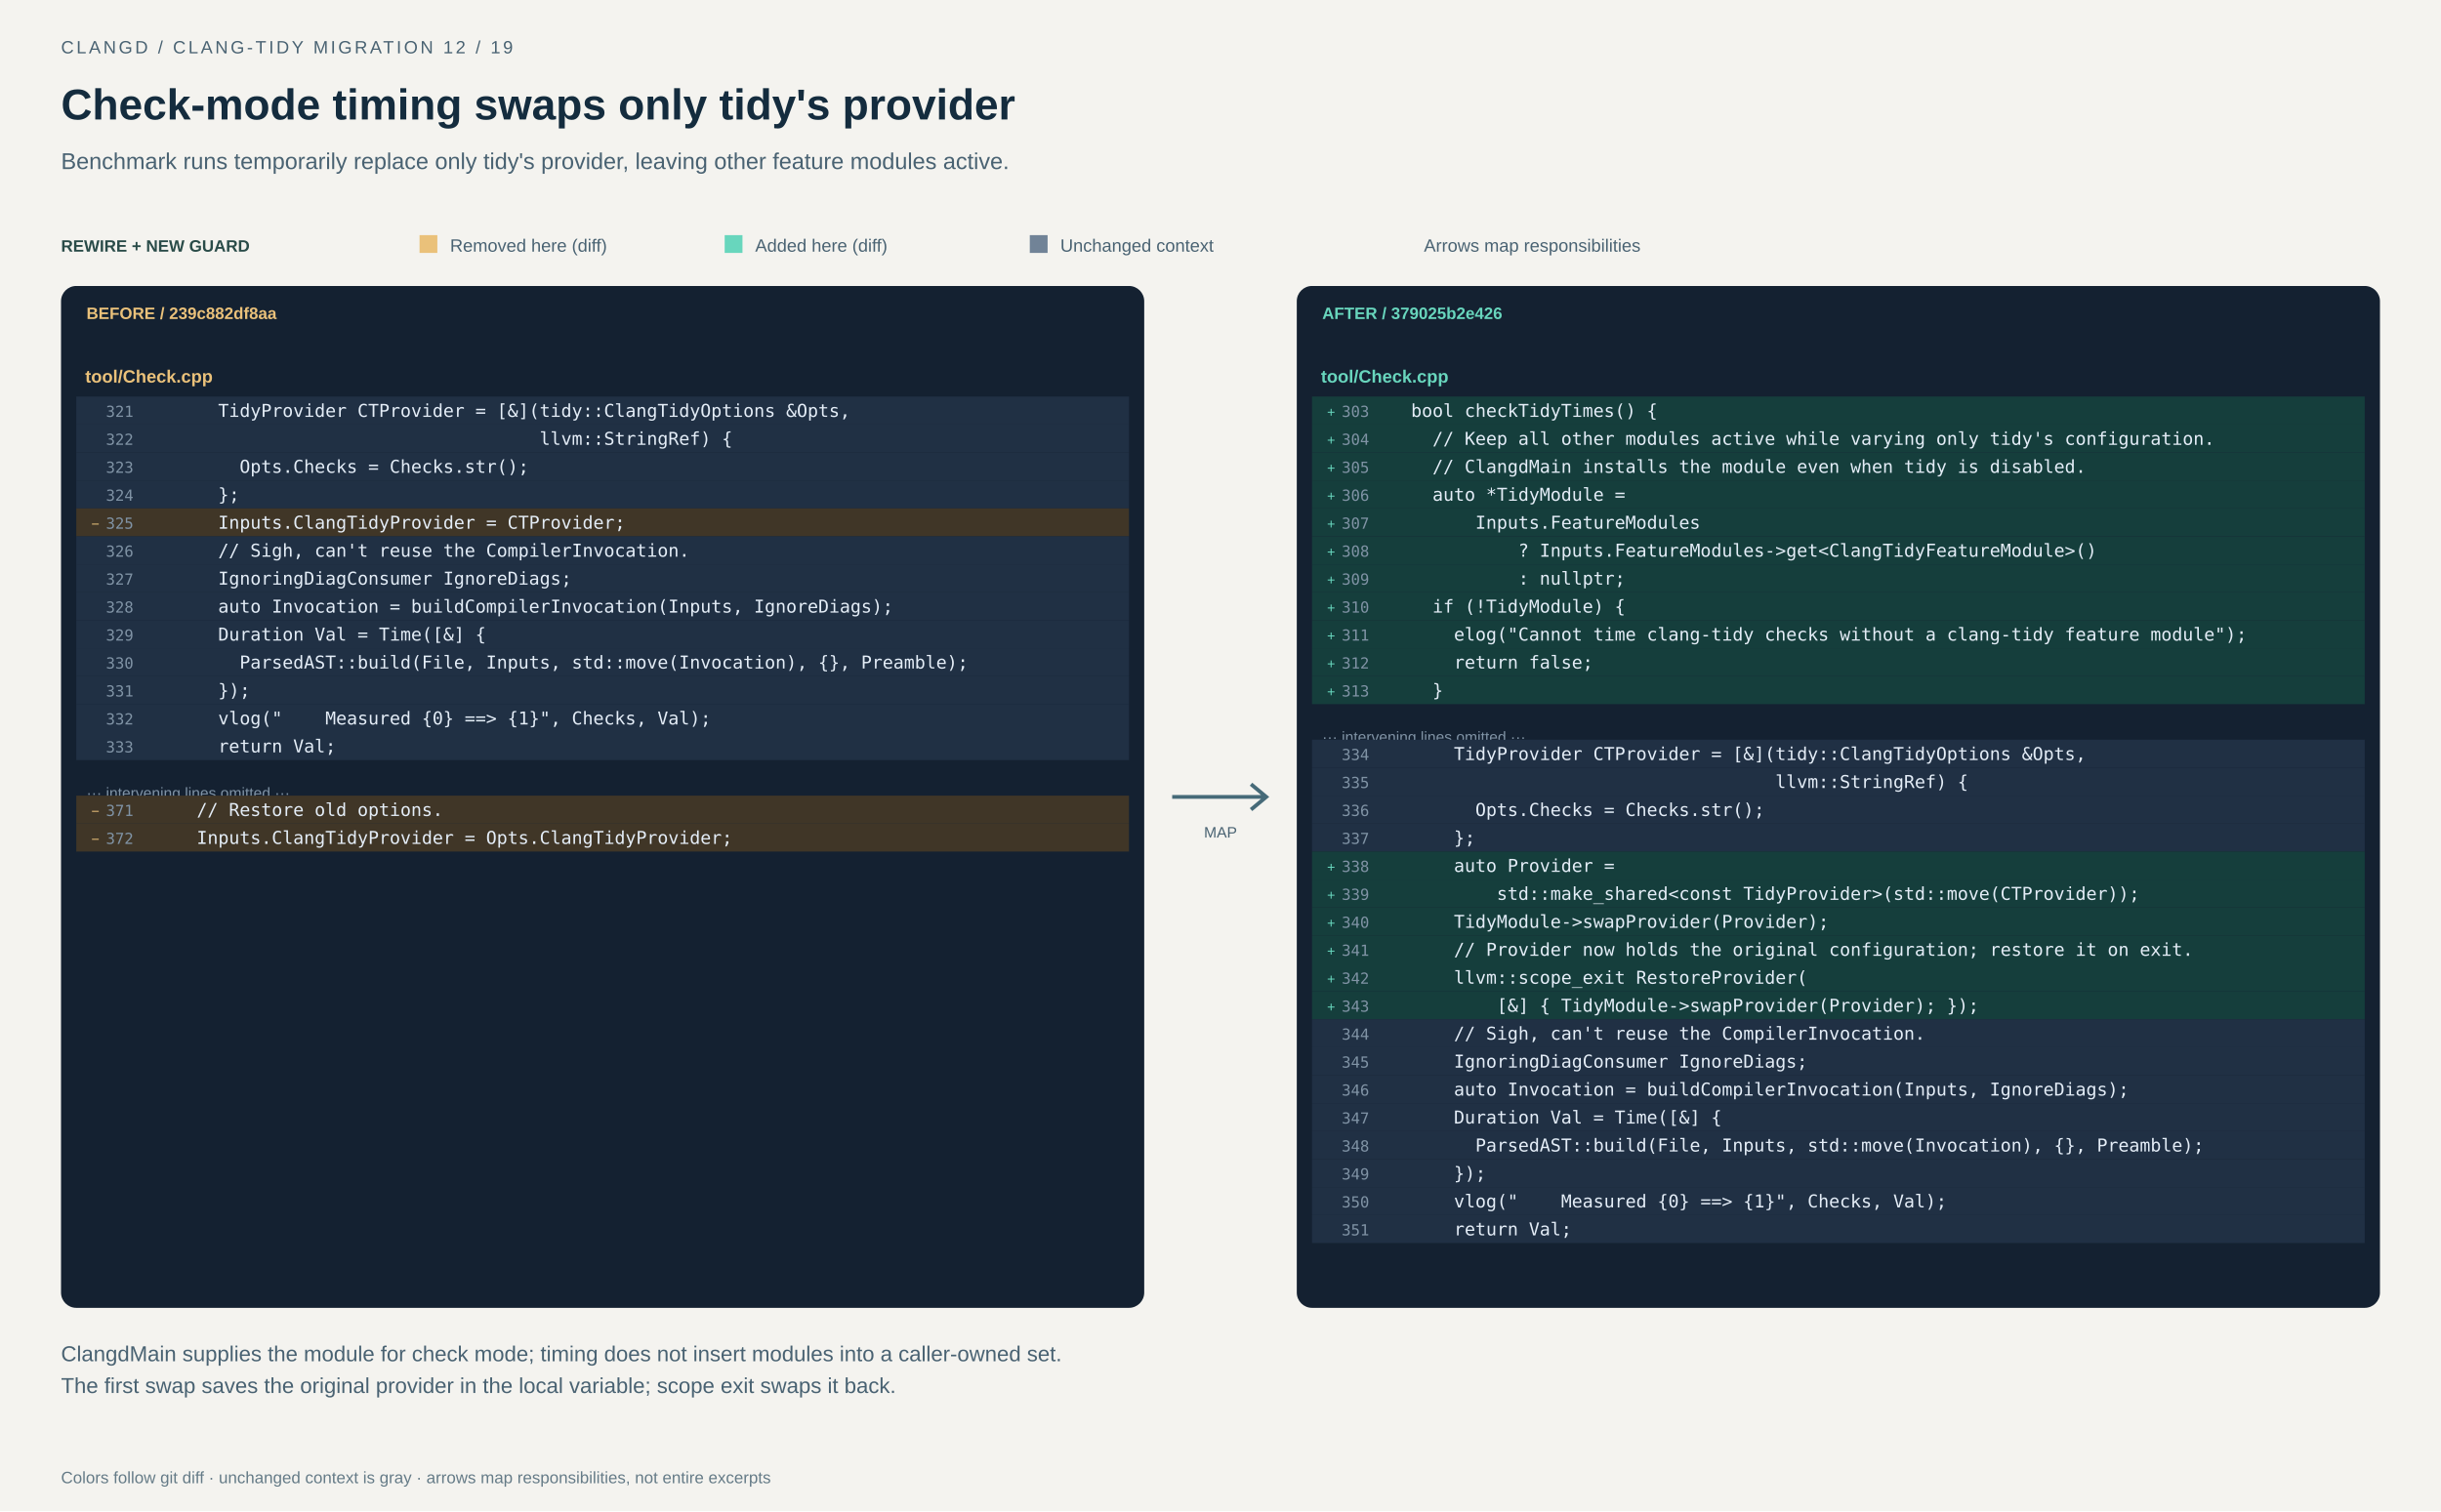
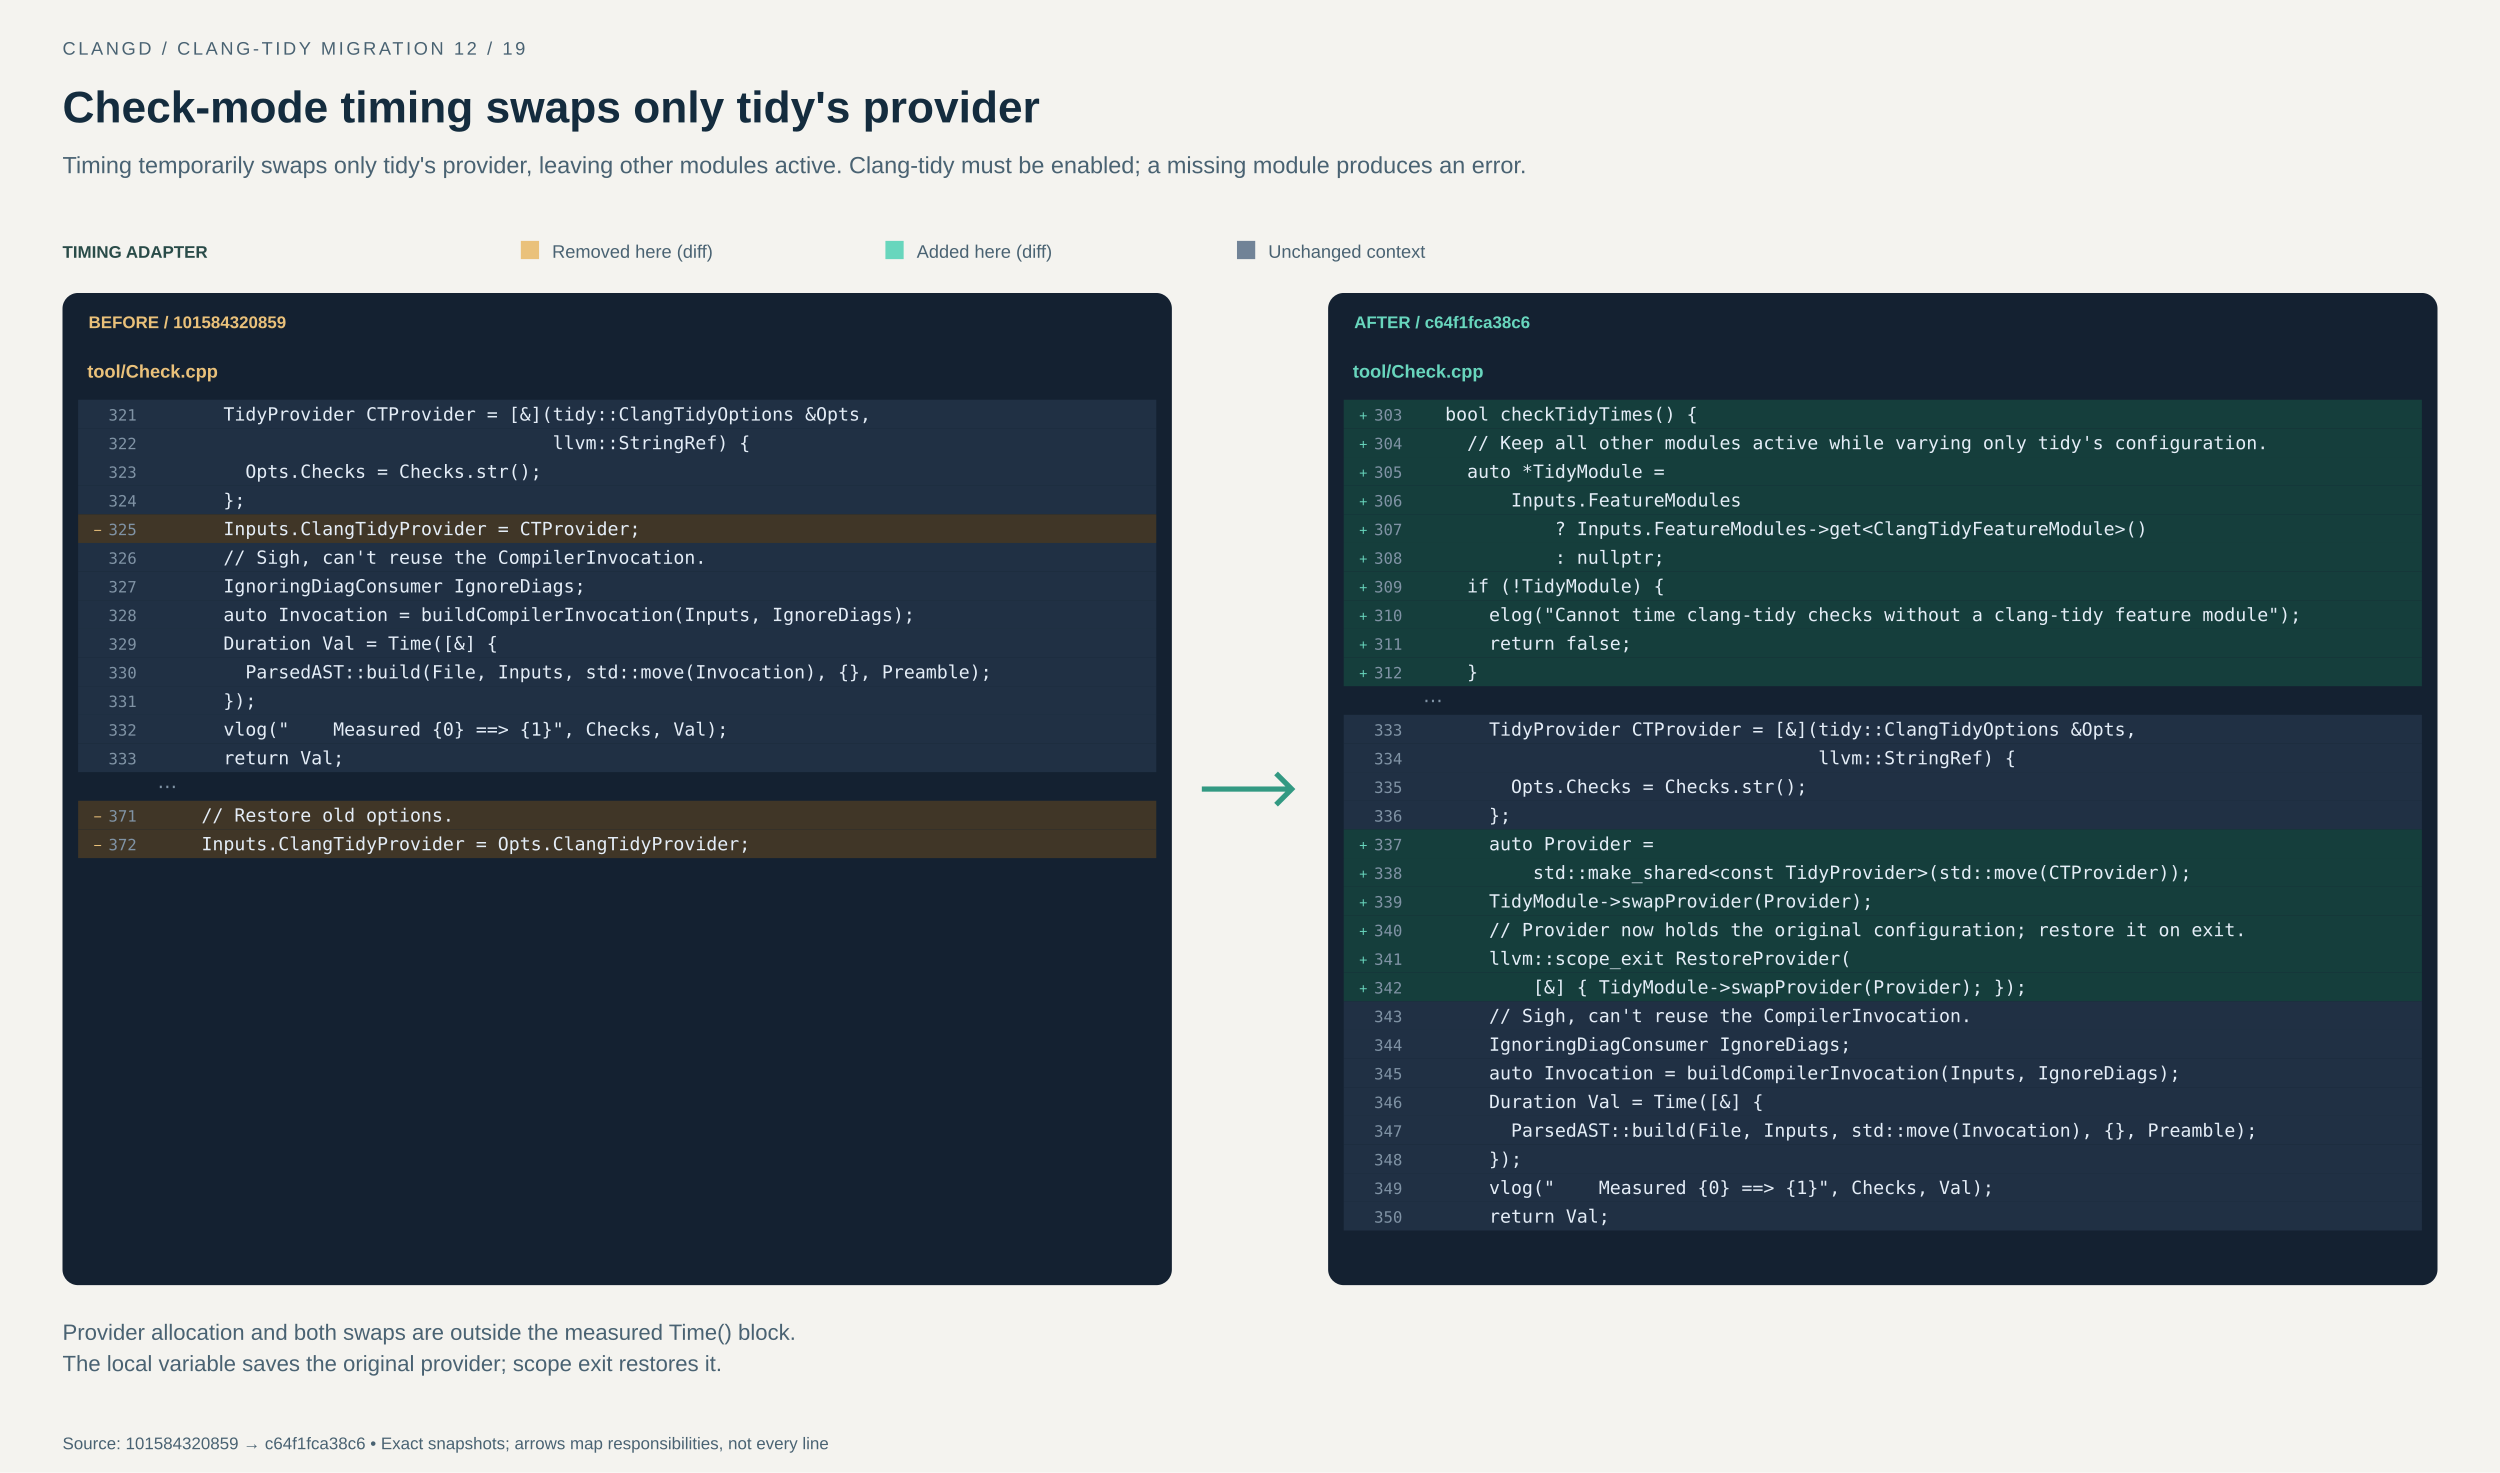
- <svg xmlns="http://www.w3.org/2000/svg" width="1920" height="1189" viewBox="0 0 1920 1189">
-   <rect width="1920" height="1189" fill="#f4f3ef" />
-   <text x="48" y="42" font-family="Arial,Helvetica,sans-serif" font-size="16" fill="#496272" letter-spacing="2" style="font-size:14px">CLANGD / CLANG-TIDY MIGRATION     12 / 19</text>
-   <text x="48" y="94" font-family="Arial,Helvetica,sans-serif" font-size="16" fill="#496272" font-weight="700" style="fill:#142c3e;font-size:34px">Check-mode timing swaps only tidy's provider</text>
-   <text x="48" y="133" font-family="Arial,Helvetica,sans-serif" font-size="16" fill="#496272" style="font-size:18px">Benchmark runs temporarily replace only tidy's provider, leaving other feature modules active.</text>
-   <text x="48" y="198" font-family="Arial,Helvetica,sans-serif" font-size="16" fill="#496272" font-weight="700" style="fill:#294b48;font-size:13px">REWIRE + NEW GUARD</text>
-   <rect x="330" y="185" width="14" height="14" fill="#eac17a" />
-   <text x="354" y="198" font-family="Arial,Helvetica,sans-serif" font-size="16" fill="#496272" style="font-size:14px">Removed here (diff)</text>
-   <rect x="570" y="185" width="14" height="14" fill="#68d6bd" />
-   <text x="594" y="198" font-family="Arial,Helvetica,sans-serif" font-size="16" fill="#496272" style="font-size:14px">Added here (diff)</text>
-   <rect x="810" y="185" width="14" height="14" fill="#718397" />
-   <text x="834" y="198" font-family="Arial,Helvetica,sans-serif" font-size="16" fill="#496272" style="font-size:14px">Unchanged context</text>
-   <text x="1120" y="198" font-family="Arial,Helvetica,sans-serif" font-size="16" fill="#496272" style="font-size:14px">Arrows map responsibilities</text>
-   <rect x="48" y="225" width="852" height="804" rx="12" fill="#142131" />
-   <text x="68" y="251" font-family="Arial,Helvetica,sans-serif" font-size="16" fill="#496272" style="fill:#eac17a;font-size:13px" font-weight="700">BEFORE / 239c882df8aa</text>
-   <a href="https://github.com/ArcsinX/llvm-project/blob/239c882df8aa5e256256843090984ee90b43e835/clang-tools-extra/clangd/tool/Check.cpp#L321">
-     <text x="67" y="301" font-family="Arial,Helvetica,sans-serif" font-size="16" fill="#496272" font-weight="600" style="fill:#eac17a;font-size:14px">tool/Check.cpp</text>
+ <svg xmlns="http://www.w3.org/2000/svg" width="1920" height="1131" viewBox="0 0 1920 1131">
+   <rect width="1920" height="1131" fill="#f4f3ef" />
+   <text x="48" y="42" font-family="Arial,Helvetica,sans-serif" font-size="14" fill="#496272" letter-spacing="2">CLANGD / CLANG-TIDY MIGRATION     12 / 19</text>
+   <text x="48" y="94" font-family="Arial,Helvetica,sans-serif" font-size="34" fill="#142c3e" font-weight="700">Check-mode timing swaps only tidy's provider</text>
+   <text x="48" y="133" font-family="Arial,Helvetica,sans-serif" font-size="18" fill="#496272">Timing temporarily swaps only tidy's provider, leaving other modules active. Clang-tidy must be enabled; a missing module produces an error.</text>
+   <text x="48" y="198" font-family="Arial,Helvetica,sans-serif" font-size="13" fill="#294b48" font-weight="700">TIMING ADAPTER</text>
+   <rect x="400" y="185" width="14" height="14" fill="#eac17a" />
+   <text x="424" y="198" font-family="Arial,Helvetica,sans-serif" font-size="14" fill="#496272">Removed here (diff)</text>
+   <rect x="680" y="185" width="14" height="14" fill="#68d6bd" />
+   <text x="704" y="198" font-family="Arial,Helvetica,sans-serif" font-size="14" fill="#496272">Added here (diff)</text>
+   <rect x="950" y="185" width="14" height="14" fill="#718397" />
+   <text x="974" y="198" font-family="Arial,Helvetica,sans-serif" font-size="14" fill="#496272">Unchanged context</text>
+   <rect x="48" y="225" width="852" height="762" rx="12" fill="#142131" />
+   <text x="68" y="252" font-family="Arial,Helvetica,sans-serif" font-size="13" fill="#eac17a" font-weight="700">BEFORE / 101584320859</text>
+   <a href="https://github.com/ArcsinX/llvm-project/blob/101584320859c12c84929443136e9deb54de544a/clang-tools-extra/clangd/tool/Check.cpp#L321">
+     <text x="67" y="290" font-family="Arial,Helvetica,sans-serif" font-size="14" fill="#eac17a" font-weight="600">tool/Check.cpp</text>
  </a>
-   <rect x="60" y="312" width="828" height="22" fill="#203044" />
-   <text x="105" y="328" text-anchor="end" font-family="Menlo,Consolas,monospace" font-size="12" fill="#8093a5">321</text>
-   <text x="121" y="328" xml:space="preserve" font-family="Menlo,Consolas,monospace" font-size="14" fill="#e4edf7">      TidyProvider CTProvider = [&amp;](tidy::ClangTidyOptions &amp;Opts,</text>
-   <rect x="60" y="334" width="828" height="22" fill="#203044" />
-   <text x="105" y="350" text-anchor="end" font-family="Menlo,Consolas,monospace" font-size="12" fill="#8093a5">322</text>
-   <text x="121" y="350" xml:space="preserve" font-family="Menlo,Consolas,monospace" font-size="14" fill="#e4edf7">                                    llvm::StringRef) {</text>
-   <rect x="60" y="356" width="828" height="22" fill="#203044" />
-   <text x="105" y="372" text-anchor="end" font-family="Menlo,Consolas,monospace" font-size="12" fill="#8093a5">323</text>
-   <text x="121" y="372" xml:space="preserve" font-family="Menlo,Consolas,monospace" font-size="14" fill="#e4edf7">        Opts.Checks = Checks.str();</text>
-   <rect x="60" y="378" width="828" height="22" fill="#203044" />
-   <text x="105" y="394" text-anchor="end" font-family="Menlo,Consolas,monospace" font-size="12" fill="#8093a5">324</text>
-   <text x="121" y="394" xml:space="preserve" font-family="Menlo,Consolas,monospace" font-size="14" fill="#e4edf7">      };</text>
-   <rect x="60" y="400" width="828" height="22" fill="#403627" />
-   <text x="75" y="416" font-family="Arial,Helvetica,sans-serif" font-size="11" fill="#eac17a" text-anchor="middle">−</text>
-   <text x="105" y="416" text-anchor="end" font-family="Menlo,Consolas,monospace" font-size="12" fill="#8093a5">325</text>
-   <text x="121" y="416" xml:space="preserve" font-family="Menlo,Consolas,monospace" font-size="14" fill="#e4edf7">      Inputs.ClangTidyProvider = CTProvider;</text>
-   <rect x="60" y="422" width="828" height="22" fill="#203044" />
-   <text x="105" y="438" text-anchor="end" font-family="Menlo,Consolas,monospace" font-size="12" fill="#8093a5">326</text>
-   <text x="121" y="438" xml:space="preserve" font-family="Menlo,Consolas,monospace" font-size="14" fill="#e4edf7">      // Sigh, can't reuse the CompilerInvocation.</text>
-   <rect x="60" y="444" width="828" height="22" fill="#203044" />
-   <text x="105" y="460" text-anchor="end" font-family="Menlo,Consolas,monospace" font-size="12" fill="#8093a5">327</text>
-   <text x="121" y="460" xml:space="preserve" font-family="Menlo,Consolas,monospace" font-size="14" fill="#e4edf7">      IgnoringDiagConsumer IgnoreDiags;</text>
-   <rect x="60" y="466" width="828" height="22" fill="#203044" />
-   <text x="105" y="482" text-anchor="end" font-family="Menlo,Consolas,monospace" font-size="12" fill="#8093a5">328</text>
-   <text x="121" y="482" xml:space="preserve" font-family="Menlo,Consolas,monospace" font-size="14" fill="#e4edf7">      auto Invocation = buildCompilerInvocation(Inputs, IgnoreDiags);</text>
-   <rect x="60" y="488" width="828" height="22" fill="#203044" />
-   <text x="105" y="504" text-anchor="end" font-family="Menlo,Consolas,monospace" font-size="12" fill="#8093a5">329</text>
-   <text x="121" y="504" xml:space="preserve" font-family="Menlo,Consolas,monospace" font-size="14" fill="#e4edf7">      Duration Val = Time([&amp;] {</text>
-   <rect x="60" y="510" width="828" height="22" fill="#203044" />
-   <text x="105" y="526" text-anchor="end" font-family="Menlo,Consolas,monospace" font-size="12" fill="#8093a5">330</text>
-   <text x="121" y="526" xml:space="preserve" font-family="Menlo,Consolas,monospace" font-size="14" fill="#e4edf7">        ParsedAST::build(File, Inputs, std::move(Invocation), {}, Preamble);</text>
-   <rect x="60" y="532" width="828" height="22" fill="#203044" />
-   <text x="105" y="548" text-anchor="end" font-family="Menlo,Consolas,monospace" font-size="12" fill="#8093a5">331</text>
-   <text x="121" y="548" xml:space="preserve" font-family="Menlo,Consolas,monospace" font-size="14" fill="#e4edf7">      });</text>
-   <rect x="60" y="554" width="828" height="22" fill="#203044" />
-   <text x="105" y="570" text-anchor="end" font-family="Menlo,Consolas,monospace" font-size="12" fill="#8093a5">332</text>
-   <text x="121" y="570" xml:space="preserve" font-family="Menlo,Consolas,monospace" font-size="14" fill="#e4edf7">      vlog("    Measured {0} ==&gt; {1}", Checks, Val);</text>
-   <rect x="60" y="576" width="828" height="22" fill="#203044" />
-   <text x="105" y="592" text-anchor="end" font-family="Menlo,Consolas,monospace" font-size="12" fill="#8093a5">333</text>
-   <text x="121" y="592" xml:space="preserve" font-family="Menlo,Consolas,monospace" font-size="14" fill="#e4edf7">      return Val;</text>
-   <text x="68" y="628" font-family="Arial,Helvetica,sans-serif" font-size="16" fill="#496272" style="fill:#8093a5;font-size:12px">··· intervening lines omitted ···</text>
-   <rect x="60" y="626" width="828" height="22" fill="#403627" />
-   <text x="75" y="642" font-family="Arial,Helvetica,sans-serif" font-size="11" fill="#eac17a" text-anchor="middle">−</text>
-   <text x="105" y="642" text-anchor="end" font-family="Menlo,Consolas,monospace" font-size="12" fill="#8093a5">371</text>
-   <text x="121" y="642" xml:space="preserve" font-family="Menlo,Consolas,monospace" font-size="14" fill="#e4edf7">    // Restore old options.</text>
-   <rect x="60" y="648" width="828" height="22" fill="#403627" />
-   <text x="75" y="664" font-family="Arial,Helvetica,sans-serif" font-size="11" fill="#eac17a" text-anchor="middle">−</text>
-   <text x="105" y="664" text-anchor="end" font-family="Menlo,Consolas,monospace" font-size="12" fill="#8093a5">372</text>
-   <text x="121" y="664" xml:space="preserve" font-family="Menlo,Consolas,monospace" font-size="14" fill="#e4edf7">    Inputs.ClangTidyProvider = Opts.ClangTidyProvider;</text>
-   <rect x="1020" y="225" width="852" height="804" rx="12" fill="#142131" />
-   <text x="1040" y="251" font-family="Arial,Helvetica,sans-serif" font-size="16" fill="#496272" style="fill:#68d6bd;font-size:13px" font-weight="700">AFTER / 379025b2e426</text>
-   <a href="https://github.com/ArcsinX/llvm-project/blob/379025b2e426594be031e6007c2cff9d84942079/clang-tools-extra/clangd/tool/Check.cpp#L303">
-     <text x="1039" y="301" font-family="Arial,Helvetica,sans-serif" font-size="16" fill="#496272" font-weight="600" style="fill:#68d6bd;font-size:14px">tool/Check.cpp</text>
+   <rect x="60" y="307" width="828" height="22" fill="#203044" />
+   <text x="105" y="323" text-anchor="end" font-family="Menlo,Consolas,monospace" font-size="12" fill="#8093a5">321</text>
+   <text x="121" y="323" xml:space="preserve" font-family="Menlo,Consolas,monospace" font-size="14" fill="#e4edf7">      TidyProvider CTProvider = [&amp;](tidy::ClangTidyOptions &amp;Opts,</text>
+   <rect x="60" y="329" width="828" height="22" fill="#203044" />
+   <text x="105" y="345" text-anchor="end" font-family="Menlo,Consolas,monospace" font-size="12" fill="#8093a5">322</text>
+   <text x="121" y="345" xml:space="preserve" font-family="Menlo,Consolas,monospace" font-size="14" fill="#e4edf7">                                    llvm::StringRef) {</text>
+   <rect x="60" y="351" width="828" height="22" fill="#203044" />
+   <text x="105" y="367" text-anchor="end" font-family="Menlo,Consolas,monospace" font-size="12" fill="#8093a5">323</text>
+   <text x="121" y="367" xml:space="preserve" font-family="Menlo,Consolas,monospace" font-size="14" fill="#e4edf7">        Opts.Checks = Checks.str();</text>
+   <rect x="60" y="373" width="828" height="22" fill="#203044" />
+   <text x="105" y="389" text-anchor="end" font-family="Menlo,Consolas,monospace" font-size="12" fill="#8093a5">324</text>
+   <text x="121" y="389" xml:space="preserve" font-family="Menlo,Consolas,monospace" font-size="14" fill="#e4edf7">      };</text>
+   <rect x="60" y="395" width="828" height="22" fill="#403627" />
+   <text x="75" y="411" font-family="Arial,Helvetica,sans-serif" font-size="11" fill="#eac17a" text-anchor="middle">−</text>
+   <text x="105" y="411" text-anchor="end" font-family="Menlo,Consolas,monospace" font-size="12" fill="#8093a5">325</text>
+   <text x="121" y="411" xml:space="preserve" font-family="Menlo,Consolas,monospace" font-size="14" fill="#e4edf7">      Inputs.ClangTidyProvider = CTProvider;</text>
+   <rect x="60" y="417" width="828" height="22" fill="#203044" />
+   <text x="105" y="433" text-anchor="end" font-family="Menlo,Consolas,monospace" font-size="12" fill="#8093a5">326</text>
+   <text x="121" y="433" xml:space="preserve" font-family="Menlo,Consolas,monospace" font-size="14" fill="#e4edf7">      // Sigh, can't reuse the CompilerInvocation.</text>
+   <rect x="60" y="439" width="828" height="22" fill="#203044" />
+   <text x="105" y="455" text-anchor="end" font-family="Menlo,Consolas,monospace" font-size="12" fill="#8093a5">327</text>
+   <text x="121" y="455" xml:space="preserve" font-family="Menlo,Consolas,monospace" font-size="14" fill="#e4edf7">      IgnoringDiagConsumer IgnoreDiags;</text>
+   <rect x="60" y="461" width="828" height="22" fill="#203044" />
+   <text x="105" y="477" text-anchor="end" font-family="Menlo,Consolas,monospace" font-size="12" fill="#8093a5">328</text>
+   <text x="121" y="477" xml:space="preserve" font-family="Menlo,Consolas,monospace" font-size="14" fill="#e4edf7">      auto Invocation = buildCompilerInvocation(Inputs, IgnoreDiags);</text>
+   <rect x="60" y="483" width="828" height="22" fill="#203044" />
+   <text x="105" y="499" text-anchor="end" font-family="Menlo,Consolas,monospace" font-size="12" fill="#8093a5">329</text>
+   <text x="121" y="499" xml:space="preserve" font-family="Menlo,Consolas,monospace" font-size="14" fill="#e4edf7">      Duration Val = Time([&amp;] {</text>
+   <rect x="60" y="505" width="828" height="22" fill="#203044" />
+   <text x="105" y="521" text-anchor="end" font-family="Menlo,Consolas,monospace" font-size="12" fill="#8093a5">330</text>
+   <text x="121" y="521" xml:space="preserve" font-family="Menlo,Consolas,monospace" font-size="14" fill="#e4edf7">        ParsedAST::build(File, Inputs, std::move(Invocation), {}, Preamble);</text>
+   <rect x="60" y="527" width="828" height="22" fill="#203044" />
+   <text x="105" y="543" text-anchor="end" font-family="Menlo,Consolas,monospace" font-size="12" fill="#8093a5">331</text>
+   <text x="121" y="543" xml:space="preserve" font-family="Menlo,Consolas,monospace" font-size="14" fill="#e4edf7">      });</text>
+   <rect x="60" y="549" width="828" height="22" fill="#203044" />
+   <text x="105" y="565" text-anchor="end" font-family="Menlo,Consolas,monospace" font-size="12" fill="#8093a5">332</text>
+   <text x="121" y="565" xml:space="preserve" font-family="Menlo,Consolas,monospace" font-size="14" fill="#e4edf7">      vlog("    Measured {0} ==&gt; {1}", Checks, Val);</text>
+   <rect x="60" y="571" width="828" height="22" fill="#203044" />
+   <text x="105" y="587" text-anchor="end" font-family="Menlo,Consolas,monospace" font-size="12" fill="#8093a5">333</text>
+   <text x="121" y="587" xml:space="preserve" font-family="Menlo,Consolas,monospace" font-size="14" fill="#e4edf7">      return Val;</text>
+   <text x="121" y="609" font-family="Arial,Helvetica,sans-serif" font-size="15" fill="#8093a5">⋯</text>
+   <rect x="60" y="615" width="828" height="22" fill="#403627" />
+   <text x="75" y="631" font-family="Arial,Helvetica,sans-serif" font-size="11" fill="#eac17a" text-anchor="middle">−</text>
+   <text x="105" y="631" text-anchor="end" font-family="Menlo,Consolas,monospace" font-size="12" fill="#8093a5">371</text>
+   <text x="121" y="631" xml:space="preserve" font-family="Menlo,Consolas,monospace" font-size="14" fill="#e4edf7">    // Restore old options.</text>
+   <rect x="60" y="637" width="828" height="22" fill="#403627" />
+   <text x="75" y="653" font-family="Arial,Helvetica,sans-serif" font-size="11" fill="#eac17a" text-anchor="middle">−</text>
+   <text x="105" y="653" text-anchor="end" font-family="Menlo,Consolas,monospace" font-size="12" fill="#8093a5">372</text>
+   <text x="121" y="653" xml:space="preserve" font-family="Menlo,Consolas,monospace" font-size="14" fill="#e4edf7">    Inputs.ClangTidyProvider = Opts.ClangTidyProvider;</text>
+   <rect x="1020" y="225" width="852" height="762" rx="12" fill="#142131" />
+   <text x="1040" y="252" font-family="Arial,Helvetica,sans-serif" font-size="13" fill="#68d6bd" font-weight="700">AFTER / c64f1fca38c6</text>
+   <a href="https://github.com/ArcsinX/llvm-project/blob/c64f1fca38c610faa448c14c5336808087b1996e/clang-tools-extra/clangd/tool/Check.cpp#L303">
+     <text x="1039" y="290" font-family="Arial,Helvetica,sans-serif" font-size="14" fill="#68d6bd" font-weight="600">tool/Check.cpp</text>
  </a>
-   <rect x="1032" y="312" width="828" height="22" fill="#153e3c" />
-   <text x="1047" y="328" font-family="Arial,Helvetica,sans-serif" font-size="11" fill="#68d6bd" text-anchor="middle">+</text>
-   <text x="1077" y="328" text-anchor="end" font-family="Menlo,Consolas,monospace" font-size="12" fill="#8093a5">303</text>
-   <text x="1093" y="328" xml:space="preserve" font-family="Menlo,Consolas,monospace" font-size="14" fill="#e4edf7">  bool checkTidyTimes() {</text>
-   <rect x="1032" y="334" width="828" height="22" fill="#153e3c" />
-   <text x="1047" y="350" font-family="Arial,Helvetica,sans-serif" font-size="11" fill="#68d6bd" text-anchor="middle">+</text>
-   <text x="1077" y="350" text-anchor="end" font-family="Menlo,Consolas,monospace" font-size="12" fill="#8093a5">304</text>
-   <text x="1093" y="350" xml:space="preserve" font-family="Menlo,Consolas,monospace" font-size="14" fill="#e4edf7">    // Keep all other modules active while varying only tidy's configuration.</text>
-   <rect x="1032" y="356" width="828" height="22" fill="#153e3c" />
-   <text x="1047" y="372" font-family="Arial,Helvetica,sans-serif" font-size="11" fill="#68d6bd" text-anchor="middle">+</text>
-   <text x="1077" y="372" text-anchor="end" font-family="Menlo,Consolas,monospace" font-size="12" fill="#8093a5">305</text>
-   <text x="1093" y="372" xml:space="preserve" font-family="Menlo,Consolas,monospace" font-size="14" fill="#e4edf7">    // ClangdMain installs the module even when tidy is disabled.</text>
-   <rect x="1032" y="378" width="828" height="22" fill="#153e3c" />
-   <text x="1047" y="394" font-family="Arial,Helvetica,sans-serif" font-size="11" fill="#68d6bd" text-anchor="middle">+</text>
-   <text x="1077" y="394" text-anchor="end" font-family="Menlo,Consolas,monospace" font-size="12" fill="#8093a5">306</text>
-   <text x="1093" y="394" xml:space="preserve" font-family="Menlo,Consolas,monospace" font-size="14" fill="#e4edf7">    auto *TidyModule =</text>
-   <rect x="1032" y="400" width="828" height="22" fill="#153e3c" />
-   <text x="1047" y="416" font-family="Arial,Helvetica,sans-serif" font-size="11" fill="#68d6bd" text-anchor="middle">+</text>
-   <text x="1077" y="416" text-anchor="end" font-family="Menlo,Consolas,monospace" font-size="12" fill="#8093a5">307</text>
-   <text x="1093" y="416" xml:space="preserve" font-family="Menlo,Consolas,monospace" font-size="14" fill="#e4edf7">        Inputs.FeatureModules</text>
-   <rect x="1032" y="422" width="828" height="22" fill="#153e3c" />
-   <text x="1047" y="438" font-family="Arial,Helvetica,sans-serif" font-size="11" fill="#68d6bd" text-anchor="middle">+</text>
-   <text x="1077" y="438" text-anchor="end" font-family="Menlo,Consolas,monospace" font-size="12" fill="#8093a5">308</text>
-   <text x="1093" y="438" xml:space="preserve" font-family="Menlo,Consolas,monospace" font-size="14" fill="#e4edf7">            ? Inputs.FeatureModules-&gt;get&lt;ClangTidyFeatureModule&gt;()</text>
-   <rect x="1032" y="444" width="828" height="22" fill="#153e3c" />
-   <text x="1047" y="460" font-family="Arial,Helvetica,sans-serif" font-size="11" fill="#68d6bd" text-anchor="middle">+</text>
-   <text x="1077" y="460" text-anchor="end" font-family="Menlo,Consolas,monospace" font-size="12" fill="#8093a5">309</text>
-   <text x="1093" y="460" xml:space="preserve" font-family="Menlo,Consolas,monospace" font-size="14" fill="#e4edf7">            : nullptr;</text>
-   <rect x="1032" y="466" width="828" height="22" fill="#153e3c" />
-   <text x="1047" y="482" font-family="Arial,Helvetica,sans-serif" font-size="11" fill="#68d6bd" text-anchor="middle">+</text>
-   <text x="1077" y="482" text-anchor="end" font-family="Menlo,Consolas,monospace" font-size="12" fill="#8093a5">310</text>
-   <text x="1093" y="482" xml:space="preserve" font-family="Menlo,Consolas,monospace" font-size="14" fill="#e4edf7">    if (!TidyModule) {</text>
-   <rect x="1032" y="488" width="828" height="22" fill="#153e3c" />
-   <text x="1047" y="504" font-family="Arial,Helvetica,sans-serif" font-size="11" fill="#68d6bd" text-anchor="middle">+</text>
-   <text x="1077" y="504" text-anchor="end" font-family="Menlo,Consolas,monospace" font-size="12" fill="#8093a5">311</text>
-   <text x="1093" y="504" xml:space="preserve" font-family="Menlo,Consolas,monospace" font-size="14" fill="#e4edf7">      elog("Cannot time clang-tidy checks without a clang-tidy feature module");</text>
-   <rect x="1032" y="510" width="828" height="22" fill="#153e3c" />
-   <text x="1047" y="526" font-family="Arial,Helvetica,sans-serif" font-size="11" fill="#68d6bd" text-anchor="middle">+</text>
-   <text x="1077" y="526" text-anchor="end" font-family="Menlo,Consolas,monospace" font-size="12" fill="#8093a5">312</text>
-   <text x="1093" y="526" xml:space="preserve" font-family="Menlo,Consolas,monospace" font-size="14" fill="#e4edf7">      return false;</text>
-   <rect x="1032" y="532" width="828" height="22" fill="#153e3c" />
-   <text x="1047" y="548" font-family="Arial,Helvetica,sans-serif" font-size="11" fill="#68d6bd" text-anchor="middle">+</text>
-   <text x="1077" y="548" text-anchor="end" font-family="Menlo,Consolas,monospace" font-size="12" fill="#8093a5">313</text>
-   <text x="1093" y="548" xml:space="preserve" font-family="Menlo,Consolas,monospace" font-size="14" fill="#e4edf7">    }</text>
-   <text x="1040" y="584" font-family="Arial,Helvetica,sans-serif" font-size="16" fill="#496272" style="fill:#8093a5;font-size:12px">··· intervening lines omitted ···</text>
-   <rect x="1032" y="582" width="828" height="22" fill="#203044" />
-   <text x="1077" y="598" text-anchor="end" font-family="Menlo,Consolas,monospace" font-size="12" fill="#8093a5">334</text>
-   <text x="1093" y="598" xml:space="preserve" font-family="Menlo,Consolas,monospace" font-size="14" fill="#e4edf7">      TidyProvider CTProvider = [&amp;](tidy::ClangTidyOptions &amp;Opts,</text>
-   <rect x="1032" y="604" width="828" height="22" fill="#203044" />
-   <text x="1077" y="620" text-anchor="end" font-family="Menlo,Consolas,monospace" font-size="12" fill="#8093a5">335</text>
-   <text x="1093" y="620" xml:space="preserve" font-family="Menlo,Consolas,monospace" font-size="14" fill="#e4edf7">                                    llvm::StringRef) {</text>
-   <rect x="1032" y="626" width="828" height="22" fill="#203044" />
-   <text x="1077" y="642" text-anchor="end" font-family="Menlo,Consolas,monospace" font-size="12" fill="#8093a5">336</text>
-   <text x="1093" y="642" xml:space="preserve" font-family="Menlo,Consolas,monospace" font-size="14" fill="#e4edf7">        Opts.Checks = Checks.str();</text>
-   <rect x="1032" y="648" width="828" height="22" fill="#203044" />
-   <text x="1077" y="664" text-anchor="end" font-family="Menlo,Consolas,monospace" font-size="12" fill="#8093a5">337</text>
-   <text x="1093" y="664" xml:space="preserve" font-family="Menlo,Consolas,monospace" font-size="14" fill="#e4edf7">      };</text>
-   <rect x="1032" y="670" width="828" height="22" fill="#153e3c" />
-   <text x="1047" y="686" font-family="Arial,Helvetica,sans-serif" font-size="11" fill="#68d6bd" text-anchor="middle">+</text>
-   <text x="1077" y="686" text-anchor="end" font-family="Menlo,Consolas,monospace" font-size="12" fill="#8093a5">338</text>
-   <text x="1093" y="686" xml:space="preserve" font-family="Menlo,Consolas,monospace" font-size="14" fill="#e4edf7">      auto Provider =</text>
-   <rect x="1032" y="692" width="828" height="22" fill="#153e3c" />
-   <text x="1047" y="708" font-family="Arial,Helvetica,sans-serif" font-size="11" fill="#68d6bd" text-anchor="middle">+</text>
-   <text x="1077" y="708" text-anchor="end" font-family="Menlo,Consolas,monospace" font-size="12" fill="#8093a5">339</text>
-   <text x="1093" y="708" xml:space="preserve" font-family="Menlo,Consolas,monospace" font-size="14" fill="#e4edf7">          std::make_shared&lt;const TidyProvider&gt;(std::move(CTProvider));</text>
-   <rect x="1032" y="714" width="828" height="22" fill="#153e3c" />
-   <text x="1047" y="730" font-family="Arial,Helvetica,sans-serif" font-size="11" fill="#68d6bd" text-anchor="middle">+</text>
-   <text x="1077" y="730" text-anchor="end" font-family="Menlo,Consolas,monospace" font-size="12" fill="#8093a5">340</text>
-   <text x="1093" y="730" xml:space="preserve" font-family="Menlo,Consolas,monospace" font-size="14" fill="#e4edf7">      TidyModule-&gt;swapProvider(Provider);</text>
-   <rect x="1032" y="736" width="828" height="22" fill="#153e3c" />
-   <text x="1047" y="752" font-family="Arial,Helvetica,sans-serif" font-size="11" fill="#68d6bd" text-anchor="middle">+</text>
-   <text x="1077" y="752" text-anchor="end" font-family="Menlo,Consolas,monospace" font-size="12" fill="#8093a5">341</text>
-   <text x="1093" y="752" xml:space="preserve" font-family="Menlo,Consolas,monospace" font-size="14" fill="#e4edf7">      // Provider now holds the original configuration; restore it on exit.</text>
-   <rect x="1032" y="758" width="828" height="22" fill="#153e3c" />
-   <text x="1047" y="774" font-family="Arial,Helvetica,sans-serif" font-size="11" fill="#68d6bd" text-anchor="middle">+</text>
-   <text x="1077" y="774" text-anchor="end" font-family="Menlo,Consolas,monospace" font-size="12" fill="#8093a5">342</text>
-   <text x="1093" y="774" xml:space="preserve" font-family="Menlo,Consolas,monospace" font-size="14" fill="#e4edf7">      llvm::scope_exit RestoreProvider(</text>
-   <rect x="1032" y="780" width="828" height="22" fill="#153e3c" />
-   <text x="1047" y="796" font-family="Arial,Helvetica,sans-serif" font-size="11" fill="#68d6bd" text-anchor="middle">+</text>
-   <text x="1077" y="796" text-anchor="end" font-family="Menlo,Consolas,monospace" font-size="12" fill="#8093a5">343</text>
-   <text x="1093" y="796" xml:space="preserve" font-family="Menlo,Consolas,monospace" font-size="14" fill="#e4edf7">          [&amp;] { TidyModule-&gt;swapProvider(Provider); });</text>
-   <rect x="1032" y="802" width="828" height="22" fill="#203044" />
-   <text x="1077" y="818" text-anchor="end" font-family="Menlo,Consolas,monospace" font-size="12" fill="#8093a5">344</text>
-   <text x="1093" y="818" xml:space="preserve" font-family="Menlo,Consolas,monospace" font-size="14" fill="#e4edf7">      // Sigh, can't reuse the CompilerInvocation.</text>
-   <rect x="1032" y="824" width="828" height="22" fill="#203044" />
-   <text x="1077" y="840" text-anchor="end" font-family="Menlo,Consolas,monospace" font-size="12" fill="#8093a5">345</text>
-   <text x="1093" y="840" xml:space="preserve" font-family="Menlo,Consolas,monospace" font-size="14" fill="#e4edf7">      IgnoringDiagConsumer IgnoreDiags;</text>
-   <rect x="1032" y="846" width="828" height="22" fill="#203044" />
-   <text x="1077" y="862" text-anchor="end" font-family="Menlo,Consolas,monospace" font-size="12" fill="#8093a5">346</text>
-   <text x="1093" y="862" xml:space="preserve" font-family="Menlo,Consolas,monospace" font-size="14" fill="#e4edf7">      auto Invocation = buildCompilerInvocation(Inputs, IgnoreDiags);</text>
-   <rect x="1032" y="868" width="828" height="22" fill="#203044" />
-   <text x="1077" y="884" text-anchor="end" font-family="Menlo,Consolas,monospace" font-size="12" fill="#8093a5">347</text>
-   <text x="1093" y="884" xml:space="preserve" font-family="Menlo,Consolas,monospace" font-size="14" fill="#e4edf7">      Duration Val = Time([&amp;] {</text>
-   <rect x="1032" y="890" width="828" height="22" fill="#203044" />
-   <text x="1077" y="906" text-anchor="end" font-family="Menlo,Consolas,monospace" font-size="12" fill="#8093a5">348</text>
-   <text x="1093" y="906" xml:space="preserve" font-family="Menlo,Consolas,monospace" font-size="14" fill="#e4edf7">        ParsedAST::build(File, Inputs, std::move(Invocation), {}, Preamble);</text>
-   <rect x="1032" y="912" width="828" height="22" fill="#203044" />
-   <text x="1077" y="928" text-anchor="end" font-family="Menlo,Consolas,monospace" font-size="12" fill="#8093a5">349</text>
-   <text x="1093" y="928" xml:space="preserve" font-family="Menlo,Consolas,monospace" font-size="14" fill="#e4edf7">      });</text>
-   <rect x="1032" y="934" width="828" height="22" fill="#203044" />
-   <text x="1077" y="950" text-anchor="end" font-family="Menlo,Consolas,monospace" font-size="12" fill="#8093a5">350</text>
-   <text x="1093" y="950" xml:space="preserve" font-family="Menlo,Consolas,monospace" font-size="14" fill="#e4edf7">      vlog("    Measured {0} ==&gt; {1}", Checks, Val);</text>
-   <rect x="1032" y="956" width="828" height="22" fill="#203044" />
-   <text x="1077" y="972" text-anchor="end" font-family="Menlo,Consolas,monospace" font-size="12" fill="#8093a5">351</text>
-   <text x="1093" y="972" xml:space="preserve" font-family="Menlo,Consolas,monospace" font-size="14" fill="#e4edf7">      return Val;</text>
-   <path d="M 922 627 H 996 M 984 617 L 996 627 L 984 637" fill="none" stroke="#466a78" stroke-width="3" />
-   <text x="960" y="659" font-family="Arial,Helvetica,sans-serif" font-size="16" fill="#496272" text-anchor="middle" style="font-size:12px">MAP</text>
-   <text x="48" y="1071" font-family="Arial,Helvetica,sans-serif" font-size="16" fill="#496272" style="font-size:17px">ClangdMain supplies the module for check mode; timing does not insert modules into a caller-owned set.</text>
-   <text x="48" y="1096" font-family="Arial,Helvetica,sans-serif" font-size="16" fill="#496272" style="font-size:17px">The first swap saves the original provider in the local variable; scope exit swaps it back.</text>
-   <text x="48" y="1167" font-family="Arial,Helvetica,sans-serif" font-size="16" fill="#496272" style="font-size:13px;fill:#657b87">Colors follow git diff · unchanged context is gray · arrows map responsibilities, not entire excerpts</text>
+   <rect x="1032" y="307" width="828" height="22" fill="#153e3c" />
+   <text x="1047" y="323" font-family="Arial,Helvetica,sans-serif" font-size="11" fill="#68d6bd" text-anchor="middle">+</text>
+   <text x="1077" y="323" text-anchor="end" font-family="Menlo,Consolas,monospace" font-size="12" fill="#8093a5">303</text>
+   <text x="1093" y="323" xml:space="preserve" font-family="Menlo,Consolas,monospace" font-size="14" fill="#e4edf7">  bool checkTidyTimes() {</text>
+   <rect x="1032" y="329" width="828" height="22" fill="#153e3c" />
+   <text x="1047" y="345" font-family="Arial,Helvetica,sans-serif" font-size="11" fill="#68d6bd" text-anchor="middle">+</text>
+   <text x="1077" y="345" text-anchor="end" font-family="Menlo,Consolas,monospace" font-size="12" fill="#8093a5">304</text>
+   <text x="1093" y="345" xml:space="preserve" font-family="Menlo,Consolas,monospace" font-size="14" fill="#e4edf7">    // Keep all other modules active while varying only tidy's configuration.</text>
+   <rect x="1032" y="351" width="828" height="22" fill="#153e3c" />
+   <text x="1047" y="367" font-family="Arial,Helvetica,sans-serif" font-size="11" fill="#68d6bd" text-anchor="middle">+</text>
+   <text x="1077" y="367" text-anchor="end" font-family="Menlo,Consolas,monospace" font-size="12" fill="#8093a5">305</text>
+   <text x="1093" y="367" xml:space="preserve" font-family="Menlo,Consolas,monospace" font-size="14" fill="#e4edf7">    auto *TidyModule =</text>
+   <rect x="1032" y="373" width="828" height="22" fill="#153e3c" />
+   <text x="1047" y="389" font-family="Arial,Helvetica,sans-serif" font-size="11" fill="#68d6bd" text-anchor="middle">+</text>
+   <text x="1077" y="389" text-anchor="end" font-family="Menlo,Consolas,monospace" font-size="12" fill="#8093a5">306</text>
+   <text x="1093" y="389" xml:space="preserve" font-family="Menlo,Consolas,monospace" font-size="14" fill="#e4edf7">        Inputs.FeatureModules</text>
+   <rect x="1032" y="395" width="828" height="22" fill="#153e3c" />
+   <text x="1047" y="411" font-family="Arial,Helvetica,sans-serif" font-size="11" fill="#68d6bd" text-anchor="middle">+</text>
+   <text x="1077" y="411" text-anchor="end" font-family="Menlo,Consolas,monospace" font-size="12" fill="#8093a5">307</text>
+   <text x="1093" y="411" xml:space="preserve" font-family="Menlo,Consolas,monospace" font-size="14" fill="#e4edf7">            ? Inputs.FeatureModules-&gt;get&lt;ClangTidyFeatureModule&gt;()</text>
+   <rect x="1032" y="417" width="828" height="22" fill="#153e3c" />
+   <text x="1047" y="433" font-family="Arial,Helvetica,sans-serif" font-size="11" fill="#68d6bd" text-anchor="middle">+</text>
+   <text x="1077" y="433" text-anchor="end" font-family="Menlo,Consolas,monospace" font-size="12" fill="#8093a5">308</text>
+   <text x="1093" y="433" xml:space="preserve" font-family="Menlo,Consolas,monospace" font-size="14" fill="#e4edf7">            : nullptr;</text>
+   <rect x="1032" y="439" width="828" height="22" fill="#153e3c" />
+   <text x="1047" y="455" font-family="Arial,Helvetica,sans-serif" font-size="11" fill="#68d6bd" text-anchor="middle">+</text>
+   <text x="1077" y="455" text-anchor="end" font-family="Menlo,Consolas,monospace" font-size="12" fill="#8093a5">309</text>
+   <text x="1093" y="455" xml:space="preserve" font-family="Menlo,Consolas,monospace" font-size="14" fill="#e4edf7">    if (!TidyModule) {</text>
+   <rect x="1032" y="461" width="828" height="22" fill="#153e3c" />
+   <text x="1047" y="477" font-family="Arial,Helvetica,sans-serif" font-size="11" fill="#68d6bd" text-anchor="middle">+</text>
+   <text x="1077" y="477" text-anchor="end" font-family="Menlo,Consolas,monospace" font-size="12" fill="#8093a5">310</text>
+   <text x="1093" y="477" xml:space="preserve" font-family="Menlo,Consolas,monospace" font-size="14" fill="#e4edf7">      elog("Cannot time clang-tidy checks without a clang-tidy feature module");</text>
+   <rect x="1032" y="483" width="828" height="22" fill="#153e3c" />
+   <text x="1047" y="499" font-family="Arial,Helvetica,sans-serif" font-size="11" fill="#68d6bd" text-anchor="middle">+</text>
+   <text x="1077" y="499" text-anchor="end" font-family="Menlo,Consolas,monospace" font-size="12" fill="#8093a5">311</text>
+   <text x="1093" y="499" xml:space="preserve" font-family="Menlo,Consolas,monospace" font-size="14" fill="#e4edf7">      return false;</text>
+   <rect x="1032" y="505" width="828" height="22" fill="#153e3c" />
+   <text x="1047" y="521" font-family="Arial,Helvetica,sans-serif" font-size="11" fill="#68d6bd" text-anchor="middle">+</text>
+   <text x="1077" y="521" text-anchor="end" font-family="Menlo,Consolas,monospace" font-size="12" fill="#8093a5">312</text>
+   <text x="1093" y="521" xml:space="preserve" font-family="Menlo,Consolas,monospace" font-size="14" fill="#e4edf7">    }</text>
+   <text x="1093" y="543" font-family="Arial,Helvetica,sans-serif" font-size="15" fill="#8093a5">⋯</text>
+   <rect x="1032" y="549" width="828" height="22" fill="#203044" />
+   <text x="1077" y="565" text-anchor="end" font-family="Menlo,Consolas,monospace" font-size="12" fill="#8093a5">333</text>
+   <text x="1093" y="565" xml:space="preserve" font-family="Menlo,Consolas,monospace" font-size="14" fill="#e4edf7">      TidyProvider CTProvider = [&amp;](tidy::ClangTidyOptions &amp;Opts,</text>
+   <rect x="1032" y="571" width="828" height="22" fill="#203044" />
+   <text x="1077" y="587" text-anchor="end" font-family="Menlo,Consolas,monospace" font-size="12" fill="#8093a5">334</text>
+   <text x="1093" y="587" xml:space="preserve" font-family="Menlo,Consolas,monospace" font-size="14" fill="#e4edf7">                                    llvm::StringRef) {</text>
+   <rect x="1032" y="593" width="828" height="22" fill="#203044" />
+   <text x="1077" y="609" text-anchor="end" font-family="Menlo,Consolas,monospace" font-size="12" fill="#8093a5">335</text>
+   <text x="1093" y="609" xml:space="preserve" font-family="Menlo,Consolas,monospace" font-size="14" fill="#e4edf7">        Opts.Checks = Checks.str();</text>
+   <rect x="1032" y="615" width="828" height="22" fill="#203044" />
+   <text x="1077" y="631" text-anchor="end" font-family="Menlo,Consolas,monospace" font-size="12" fill="#8093a5">336</text>
+   <text x="1093" y="631" xml:space="preserve" font-family="Menlo,Consolas,monospace" font-size="14" fill="#e4edf7">      };</text>
+   <rect x="1032" y="637" width="828" height="22" fill="#153e3c" />
+   <text x="1047" y="653" font-family="Arial,Helvetica,sans-serif" font-size="11" fill="#68d6bd" text-anchor="middle">+</text>
+   <text x="1077" y="653" text-anchor="end" font-family="Menlo,Consolas,monospace" font-size="12" fill="#8093a5">337</text>
+   <text x="1093" y="653" xml:space="preserve" font-family="Menlo,Consolas,monospace" font-size="14" fill="#e4edf7">      auto Provider =</text>
+   <rect x="1032" y="659" width="828" height="22" fill="#153e3c" />
+   <text x="1047" y="675" font-family="Arial,Helvetica,sans-serif" font-size="11" fill="#68d6bd" text-anchor="middle">+</text>
+   <text x="1077" y="675" text-anchor="end" font-family="Menlo,Consolas,monospace" font-size="12" fill="#8093a5">338</text>
+   <text x="1093" y="675" xml:space="preserve" font-family="Menlo,Consolas,monospace" font-size="14" fill="#e4edf7">          std::make_shared&lt;const TidyProvider&gt;(std::move(CTProvider));</text>
+   <rect x="1032" y="681" width="828" height="22" fill="#153e3c" />
+   <text x="1047" y="697" font-family="Arial,Helvetica,sans-serif" font-size="11" fill="#68d6bd" text-anchor="middle">+</text>
+   <text x="1077" y="697" text-anchor="end" font-family="Menlo,Consolas,monospace" font-size="12" fill="#8093a5">339</text>
+   <text x="1093" y="697" xml:space="preserve" font-family="Menlo,Consolas,monospace" font-size="14" fill="#e4edf7">      TidyModule-&gt;swapProvider(Provider);</text>
+   <rect x="1032" y="703" width="828" height="22" fill="#153e3c" />
+   <text x="1047" y="719" font-family="Arial,Helvetica,sans-serif" font-size="11" fill="#68d6bd" text-anchor="middle">+</text>
+   <text x="1077" y="719" text-anchor="end" font-family="Menlo,Consolas,monospace" font-size="12" fill="#8093a5">340</text>
+   <text x="1093" y="719" xml:space="preserve" font-family="Menlo,Consolas,monospace" font-size="14" fill="#e4edf7">      // Provider now holds the original configuration; restore it on exit.</text>
+   <rect x="1032" y="725" width="828" height="22" fill="#153e3c" />
+   <text x="1047" y="741" font-family="Arial,Helvetica,sans-serif" font-size="11" fill="#68d6bd" text-anchor="middle">+</text>
+   <text x="1077" y="741" text-anchor="end" font-family="Menlo,Consolas,monospace" font-size="12" fill="#8093a5">341</text>
+   <text x="1093" y="741" xml:space="preserve" font-family="Menlo,Consolas,monospace" font-size="14" fill="#e4edf7">      llvm::scope_exit RestoreProvider(</text>
+   <rect x="1032" y="747" width="828" height="22" fill="#153e3c" />
+   <text x="1047" y="763" font-family="Arial,Helvetica,sans-serif" font-size="11" fill="#68d6bd" text-anchor="middle">+</text>
+   <text x="1077" y="763" text-anchor="end" font-family="Menlo,Consolas,monospace" font-size="12" fill="#8093a5">342</text>
+   <text x="1093" y="763" xml:space="preserve" font-family="Menlo,Consolas,monospace" font-size="14" fill="#e4edf7">          [&amp;] { TidyModule-&gt;swapProvider(Provider); });</text>
+   <rect x="1032" y="769" width="828" height="22" fill="#203044" />
+   <text x="1077" y="785" text-anchor="end" font-family="Menlo,Consolas,monospace" font-size="12" fill="#8093a5">343</text>
+   <text x="1093" y="785" xml:space="preserve" font-family="Menlo,Consolas,monospace" font-size="14" fill="#e4edf7">      // Sigh, can't reuse the CompilerInvocation.</text>
+   <rect x="1032" y="791" width="828" height="22" fill="#203044" />
+   <text x="1077" y="807" text-anchor="end" font-family="Menlo,Consolas,monospace" font-size="12" fill="#8093a5">344</text>
+   <text x="1093" y="807" xml:space="preserve" font-family="Menlo,Consolas,monospace" font-size="14" fill="#e4edf7">      IgnoringDiagConsumer IgnoreDiags;</text>
+   <rect x="1032" y="813" width="828" height="22" fill="#203044" />
+   <text x="1077" y="829" text-anchor="end" font-family="Menlo,Consolas,monospace" font-size="12" fill="#8093a5">345</text>
+   <text x="1093" y="829" xml:space="preserve" font-family="Menlo,Consolas,monospace" font-size="14" fill="#e4edf7">      auto Invocation = buildCompilerInvocation(Inputs, IgnoreDiags);</text>
+   <rect x="1032" y="835" width="828" height="22" fill="#203044" />
+   <text x="1077" y="851" text-anchor="end" font-family="Menlo,Consolas,monospace" font-size="12" fill="#8093a5">346</text>
+   <text x="1093" y="851" xml:space="preserve" font-family="Menlo,Consolas,monospace" font-size="14" fill="#e4edf7">      Duration Val = Time([&amp;] {</text>
+   <rect x="1032" y="857" width="828" height="22" fill="#203044" />
+   <text x="1077" y="873" text-anchor="end" font-family="Menlo,Consolas,monospace" font-size="12" fill="#8093a5">347</text>
+   <text x="1093" y="873" xml:space="preserve" font-family="Menlo,Consolas,monospace" font-size="14" fill="#e4edf7">        ParsedAST::build(File, Inputs, std::move(Invocation), {}, Preamble);</text>
+   <rect x="1032" y="879" width="828" height="22" fill="#203044" />
+   <text x="1077" y="895" text-anchor="end" font-family="Menlo,Consolas,monospace" font-size="12" fill="#8093a5">348</text>
+   <text x="1093" y="895" xml:space="preserve" font-family="Menlo,Consolas,monospace" font-size="14" fill="#e4edf7">      });</text>
+   <rect x="1032" y="901" width="828" height="22" fill="#203044" />
+   <text x="1077" y="917" text-anchor="end" font-family="Menlo,Consolas,monospace" font-size="12" fill="#8093a5">349</text>
+   <text x="1093" y="917" xml:space="preserve" font-family="Menlo,Consolas,monospace" font-size="14" fill="#e4edf7">      vlog("    Measured {0} ==&gt; {1}", Checks, Val);</text>
+   <rect x="1032" y="923" width="828" height="22" fill="#203044" />
+   <text x="1077" y="939" text-anchor="end" font-family="Menlo,Consolas,monospace" font-size="12" fill="#8093a5">350</text>
+   <text x="1093" y="939" xml:space="preserve" font-family="Menlo,Consolas,monospace" font-size="14" fill="#e4edf7">      return Val;</text>
+   <path d="M 923 606 H 992 M 980 594 L 992 606 L 980 618" fill="none" stroke="#329982" stroke-width="4" />
+   <text x="48" y="1029" font-family="Arial,Helvetica,sans-serif" font-size="17" fill="#496272">Provider allocation and both swaps are outside the measured Time() block.</text>
+   <text x="48" y="1053" font-family="Arial,Helvetica,sans-serif" font-size="17" fill="#496272">The local variable saves the original provider; scope exit restores it.</text>
+   <text x="48" y="1113" font-family="Arial,Helvetica,sans-serif" font-size="13" fill="#496272">Source: 101584320859 → c64f1fca38c6 • Exact snapshots; arrows map responsibilities, not every line</text>
</svg>
